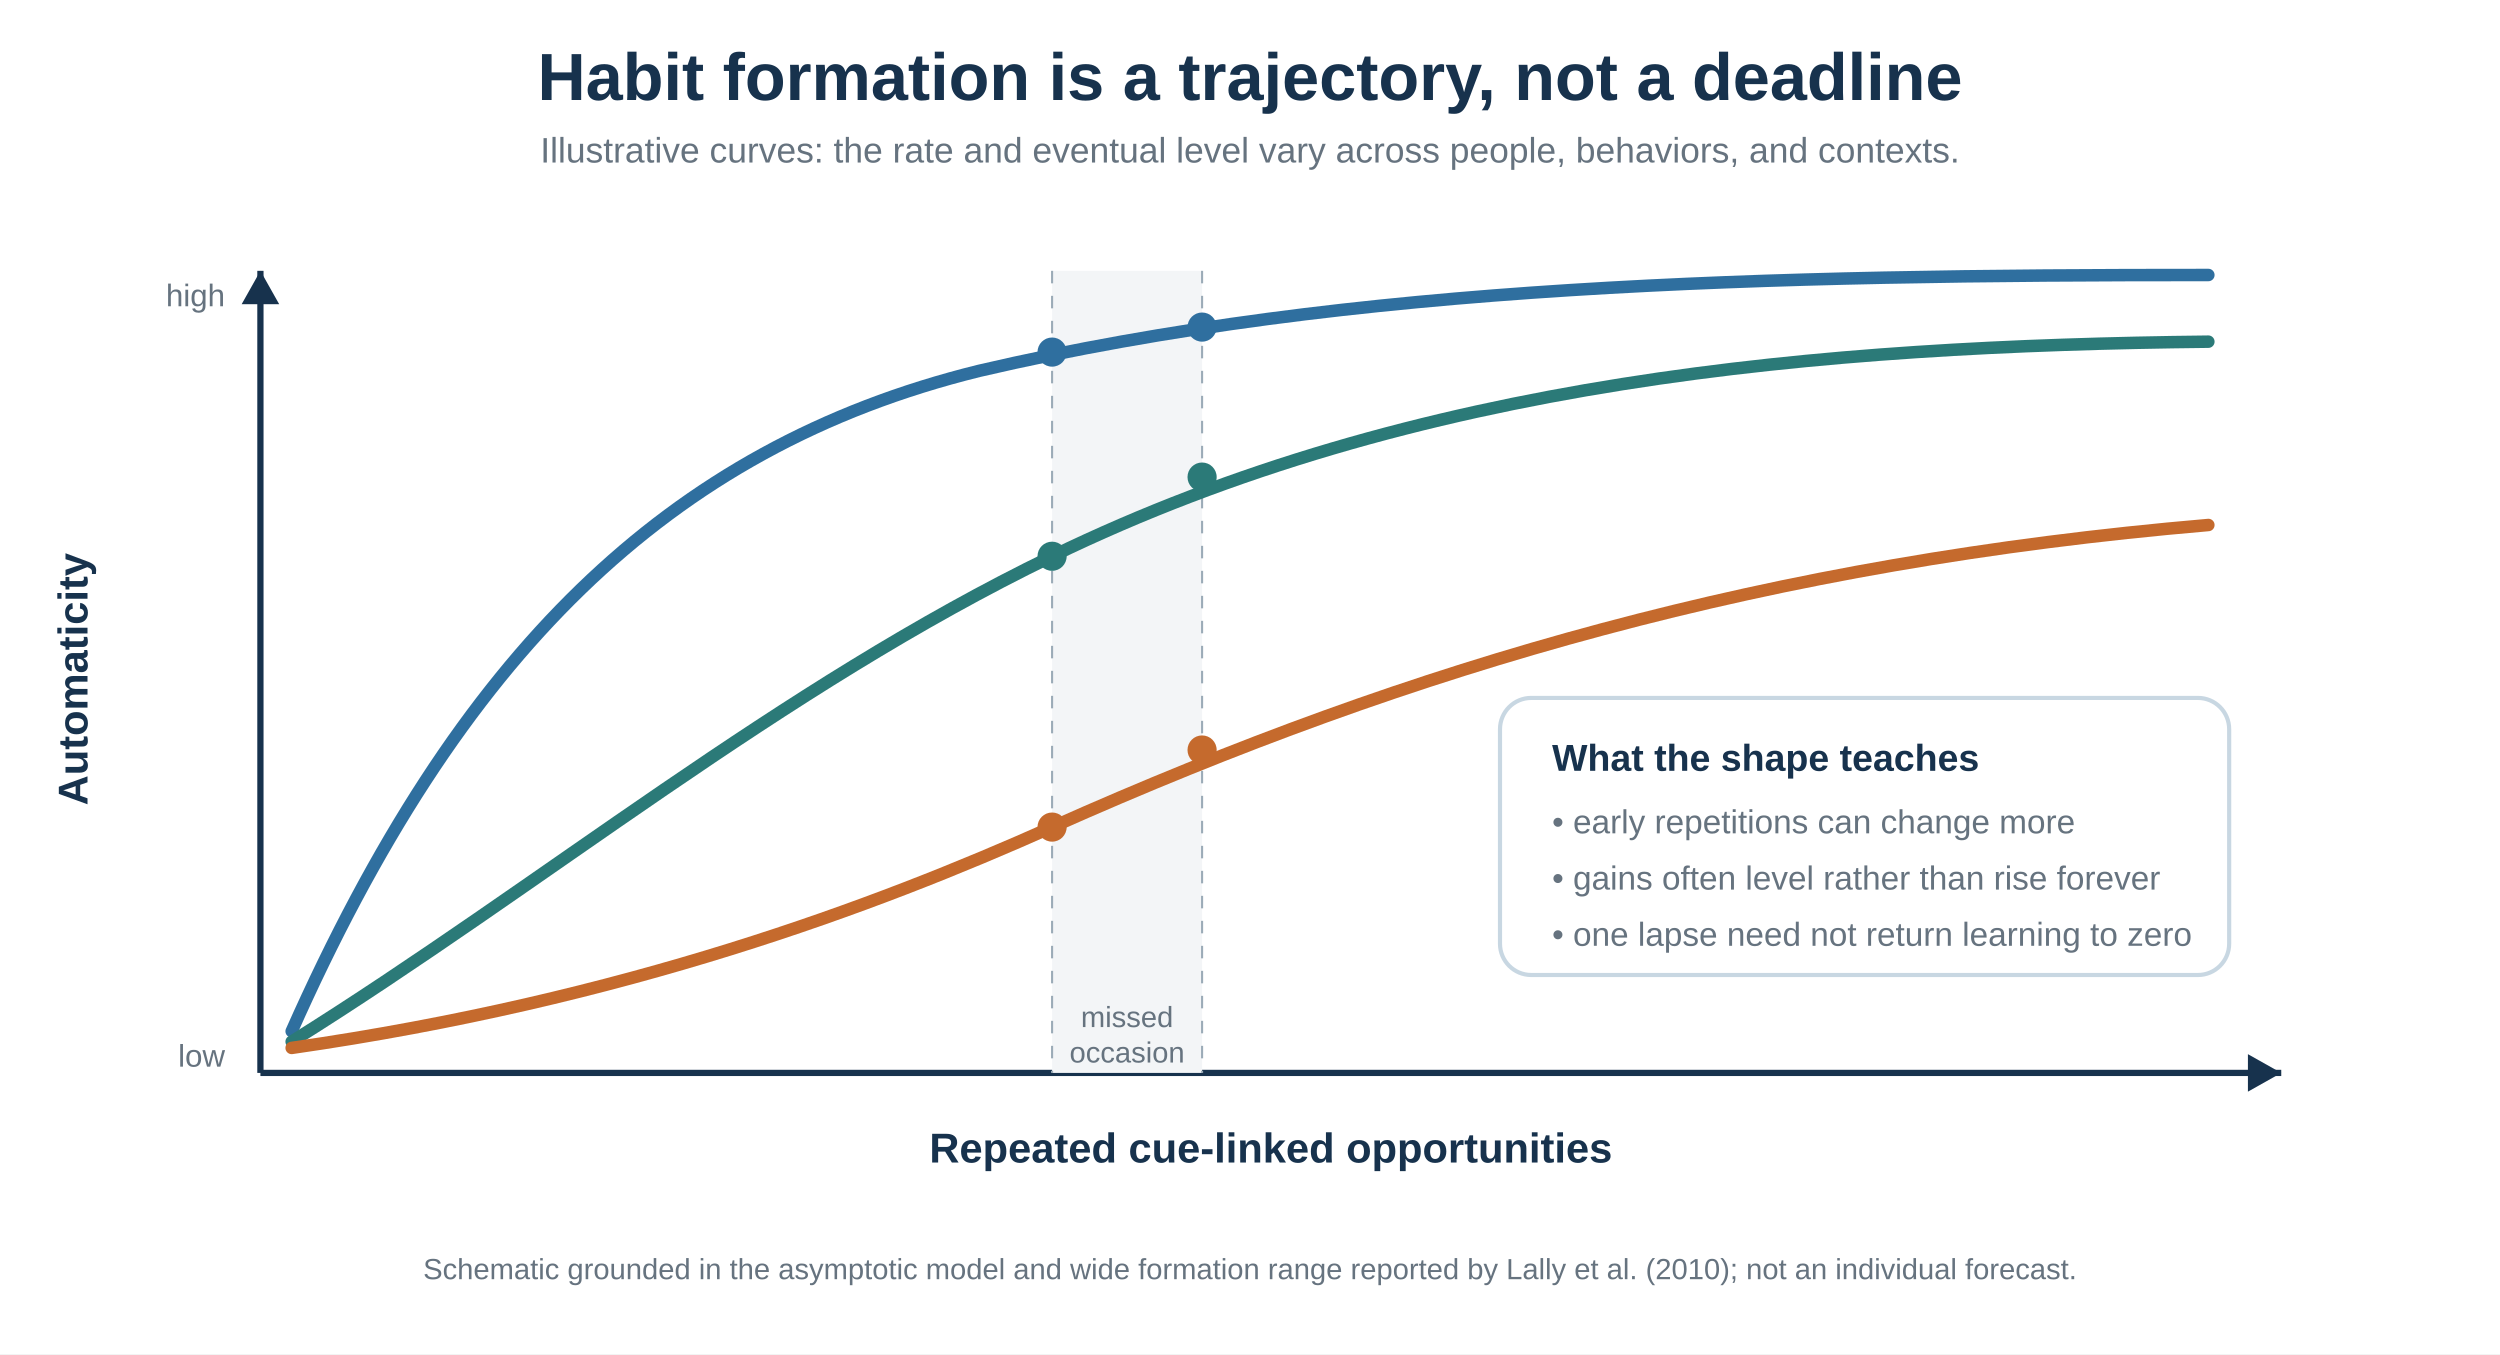
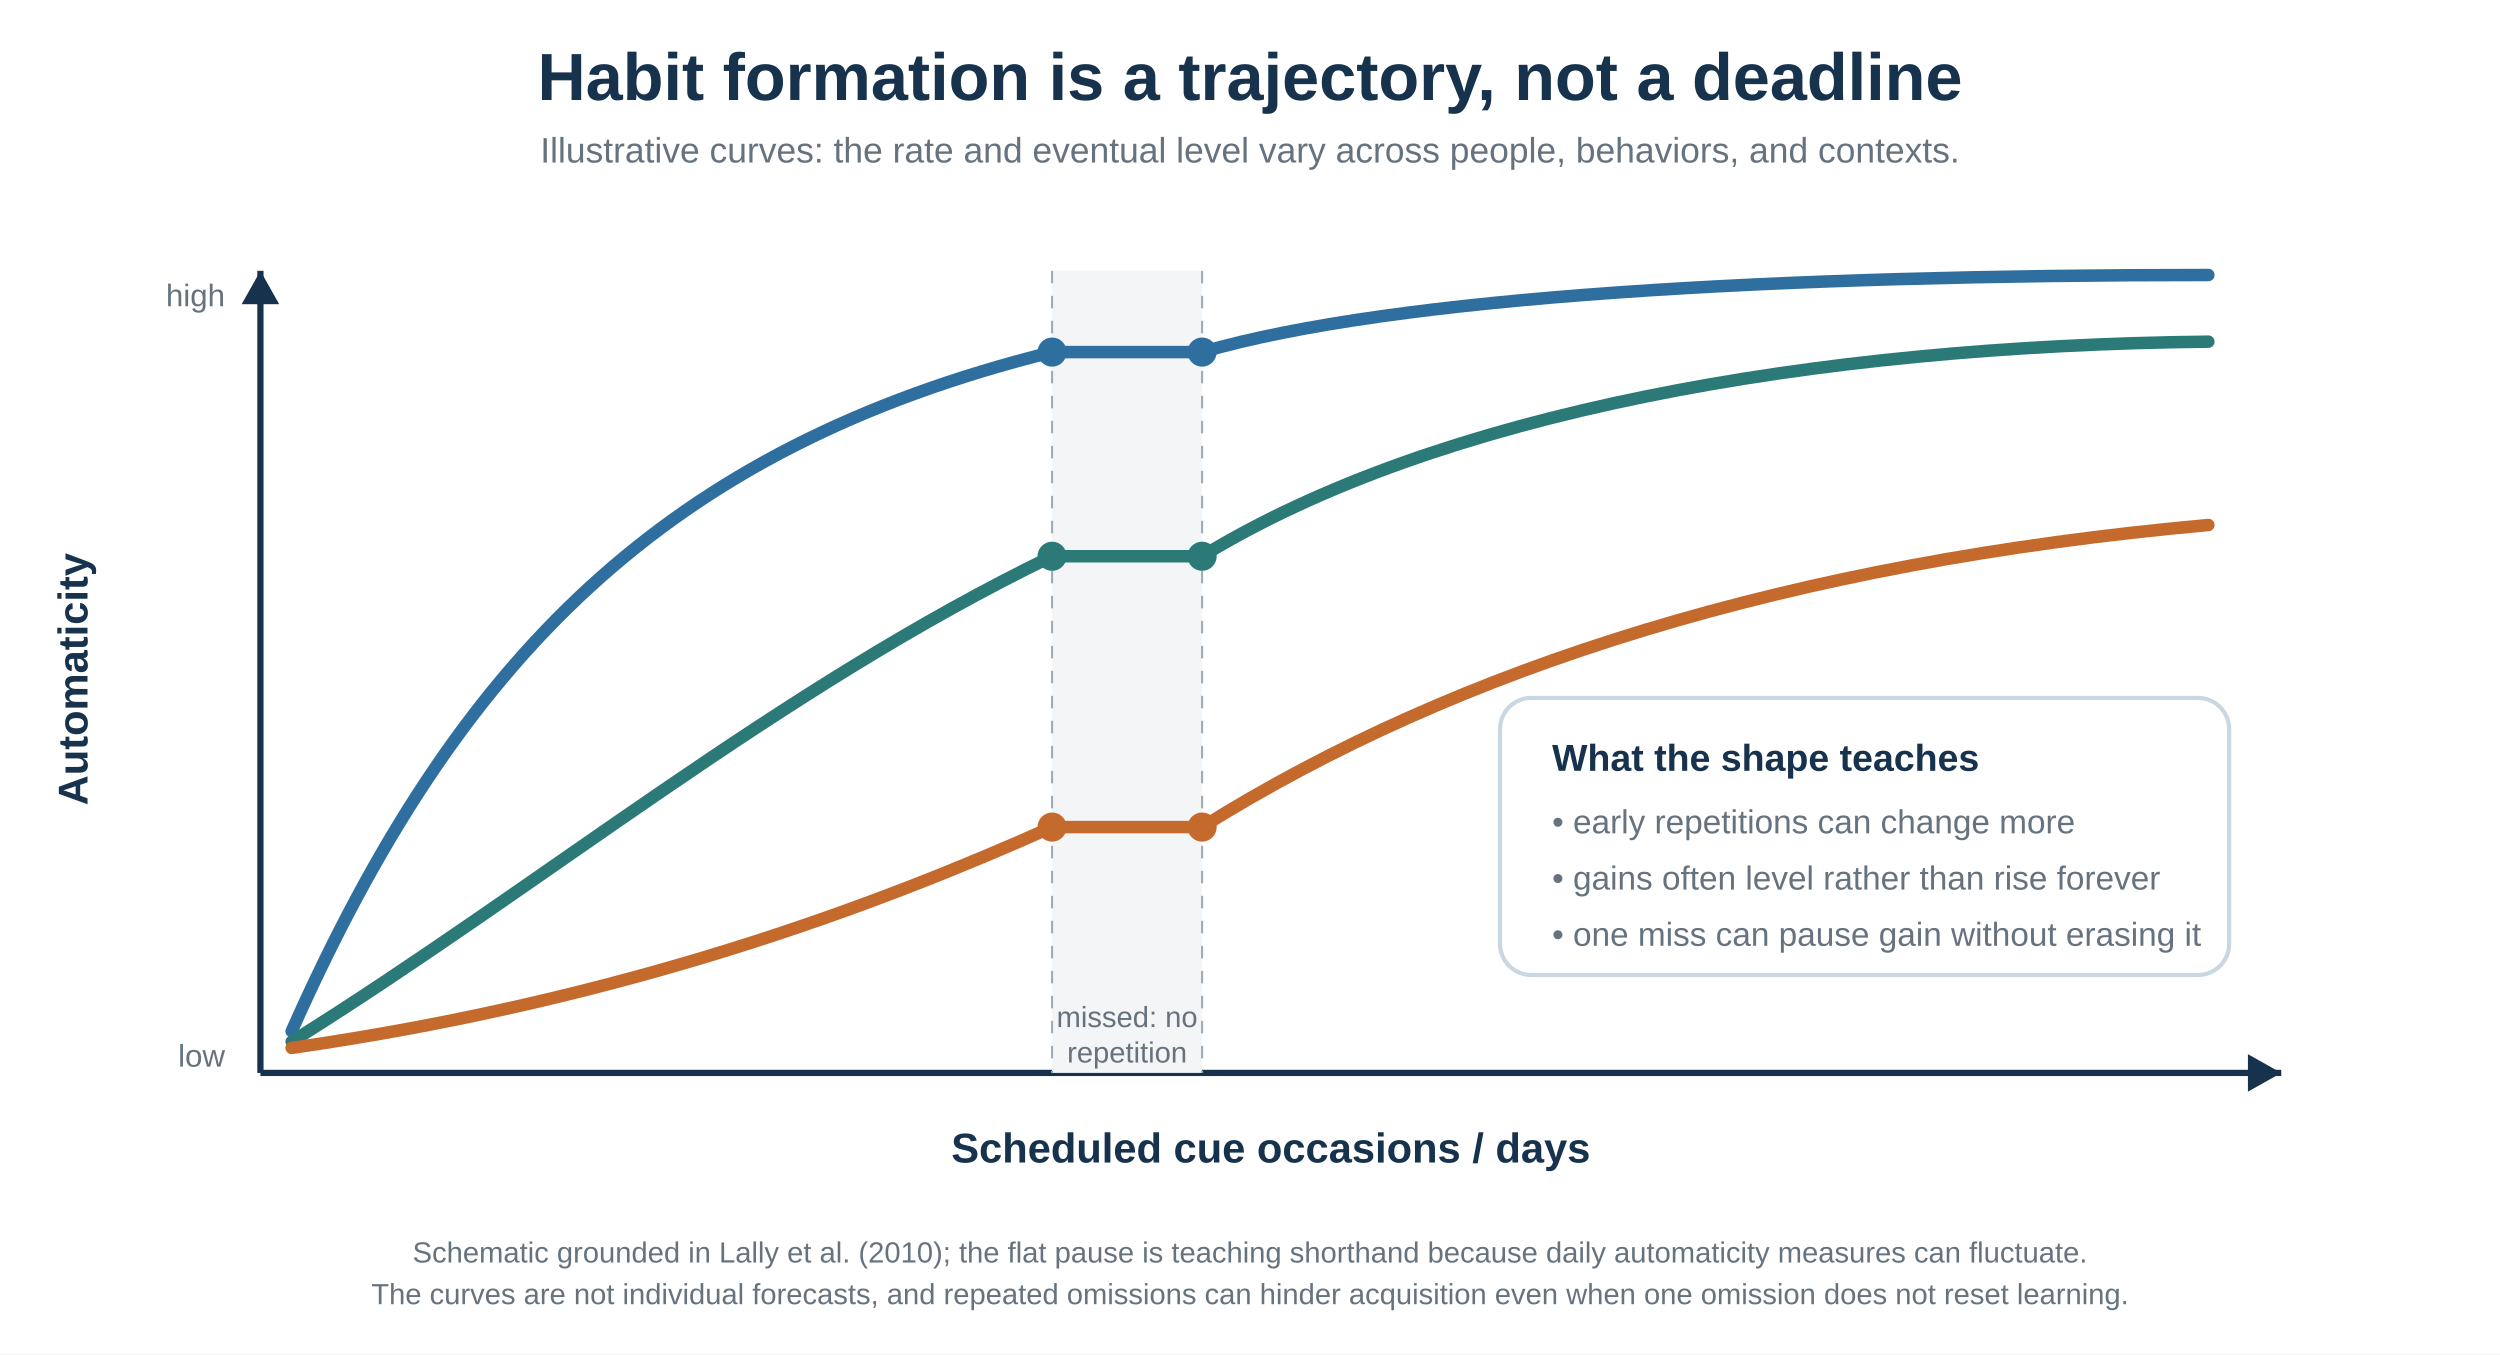
<svg xmlns="http://www.w3.org/2000/svg" width="1200" height="650" viewBox="0 0 1200 650" role="img" aria-labelledby="title desc">
  <rect width="1200" height="650" fill="#ffffff" />
  <text x="600" y="48" text-anchor="middle" font-family="Arial, sans-serif" font-size="32" font-weight="700" fill="#17324d">Habit formation is a trajectory, not a deadline</text>
  <text x="600" y="78" text-anchor="middle" font-family="Arial, sans-serif" font-size="17" fill="#66737f">Illustrative curves: the rate and eventual level vary across people, behaviors, and contexts.</text>
  <line x1="125" y1="515" x2="1095" y2="515" stroke="#17324d" stroke-width="3" />
  <line x1="125" y1="515" x2="125" y2="130" stroke="#17324d" stroke-width="3" />
  <polygon points="1095,515 1079,506 1079,524" fill="#17324d" />
  <polygon points="125,130 116,146 134,146" fill="#17324d" />
-   <text x="610" y="558" text-anchor="middle" font-family="Arial, sans-serif" font-size="20" font-weight="700" fill="#17324d">Repeated cue-linked opportunities</text>
+   <text x="610" y="558" text-anchor="middle" font-family="Arial, sans-serif" font-size="20" font-weight="700" fill="#17324d">Scheduled cue occasions / days</text>
  <text x="42" y="326" transform="rotate(-90 42 326)" text-anchor="middle" font-family="Arial, sans-serif" font-size="20" font-weight="700" fill="#17324d">Automaticity</text>
  <text x="108" y="512" text-anchor="end" font-family="Arial, sans-serif" font-size="15" fill="#66737f">low</text>
  <text x="108" y="147" text-anchor="end" font-family="Arial, sans-serif" font-size="15" fill="#66737f">high</text>
  <rect x="505" y="130" width="72" height="385" fill="#f3f5f7" />
  <line x1="505" y1="130" x2="505" y2="515" stroke="#9babb7" stroke-dasharray="6 6" />
  <line x1="577" y1="130" x2="577" y2="515" stroke="#9babb7" stroke-dasharray="6 6" />
-   <text x="541" y="493" text-anchor="middle" font-family="Arial, sans-serif" font-size="14" fill="#66737f">missed</text>
-   <text x="541" y="510" text-anchor="middle" font-family="Arial, sans-serif" font-size="14" fill="#66737f">occasion</text>
-   <path d="M140 495 C220 315, 320 215, 470 178 C650 136, 850 132, 1060 132" fill="none" stroke="#2f6f9f" stroke-width="6" stroke-linecap="round" />
-   <path d="M140 500 C260 425, 375 330, 505 267 C680 182, 875 166, 1060 164" fill="none" stroke="#2b7a78" stroke-width="6" stroke-linecap="round" />
-   <path d="M140 503 C300 480, 420 435, 505 397 C680 319, 850 270, 1060 252" fill="none" stroke="#c56a2d" stroke-width="6" stroke-linecap="round" />
+   <text x="541" y="493" text-anchor="middle" font-family="Arial, sans-serif" font-size="14" fill="#66737f">missed: no</text>
+   <text x="541" y="510" text-anchor="middle" font-family="Arial, sans-serif" font-size="14" fill="#66737f">repetition</text>
+   <path d="M140 495 C220 315, 320 215, 505 169" fill="none" stroke="#2f6f9f" stroke-width="6" stroke-linecap="round" />
+   <path d="M505 169 L577 169" fill="none" stroke="#2f6f9f" stroke-width="6" />
+   <path d="M577 169 C670 142, 855 132, 1060 132" fill="none" stroke="#2f6f9f" stroke-width="6" stroke-linecap="round" />
+   <path d="M140 500 C260 425, 375 330, 505 267" fill="none" stroke="#2b7a78" stroke-width="6" stroke-linecap="round" />
+   <path d="M505 267 L577 267" fill="none" stroke="#2b7a78" stroke-width="6" />
+   <path d="M577 267 C690 198, 870 166, 1060 164" fill="none" stroke="#2b7a78" stroke-width="6" stroke-linecap="round" />
+   <path d="M140 503 C300 480, 420 435, 505 397" fill="none" stroke="#c56a2d" stroke-width="6" stroke-linecap="round" />
+   <path d="M505 397 L577 397" fill="none" stroke="#c56a2d" stroke-width="6" />
+   <path d="M577 397 C700 320, 860 270, 1060 252" fill="none" stroke="#c56a2d" stroke-width="6" stroke-linecap="round" />
  <circle cx="505" cy="169" r="7" fill="#2f6f9f" />
  <circle cx="505" cy="267" r="7" fill="#2b7a78" />
  <circle cx="505" cy="397" r="7" fill="#c56a2d" />
-   <circle cx="577" cy="157" r="7" fill="#2f6f9f" />
-   <circle cx="577" cy="229" r="7" fill="#2b7a78" />
-   <circle cx="577" cy="360" r="7" fill="#c56a2d" />
+   <circle cx="577" cy="169" r="7" fill="#2f6f9f" />
+   <circle cx="577" cy="267" r="7" fill="#2b7a78" />
+   <circle cx="577" cy="397" r="7" fill="#c56a2d" />
  <rect x="720" y="335" width="350" height="133" rx="15" fill="#ffffff" stroke="#c8d7e2" stroke-width="2" />
  <text x="745" y="370" font-family="Arial, sans-serif" font-size="18" font-weight="700" fill="#17324d">What the shape teaches</text>
  <text x="745" y="400" font-family="Arial, sans-serif" font-size="16" fill="#66737f">• early repetitions can change more</text>
  <text x="745" y="427" font-family="Arial, sans-serif" font-size="16" fill="#66737f">• gains often level rather than rise forever</text>
-   <text x="745" y="454" font-family="Arial, sans-serif" font-size="16" fill="#66737f">• one lapse need not return learning to zero</text>
-   <text x="600" y="614" text-anchor="middle" font-family="Arial, sans-serif" font-size="14" fill="#66737f">Schematic grounded in the asymptotic model and wide formation range reported by Lally et al. (2010); not an individual forecast.</text>
+   <text x="745" y="454" font-family="Arial, sans-serif" font-size="16" fill="#66737f">• one miss can pause gain without erasing it</text>
+   <text x="600" y="606" text-anchor="middle" font-family="Arial, sans-serif" font-size="14" fill="#66737f">Schematic grounded in Lally et al. (2010); the flat pause is teaching shorthand because daily automaticity measures can fluctuate.</text>
+   <text x="600" y="626" text-anchor="middle" font-family="Arial, sans-serif" font-size="14" fill="#66737f">The curves are not individual forecasts, and repeated omissions can hinder acquisition even when one omission does not reset learning.</text>
</svg>
